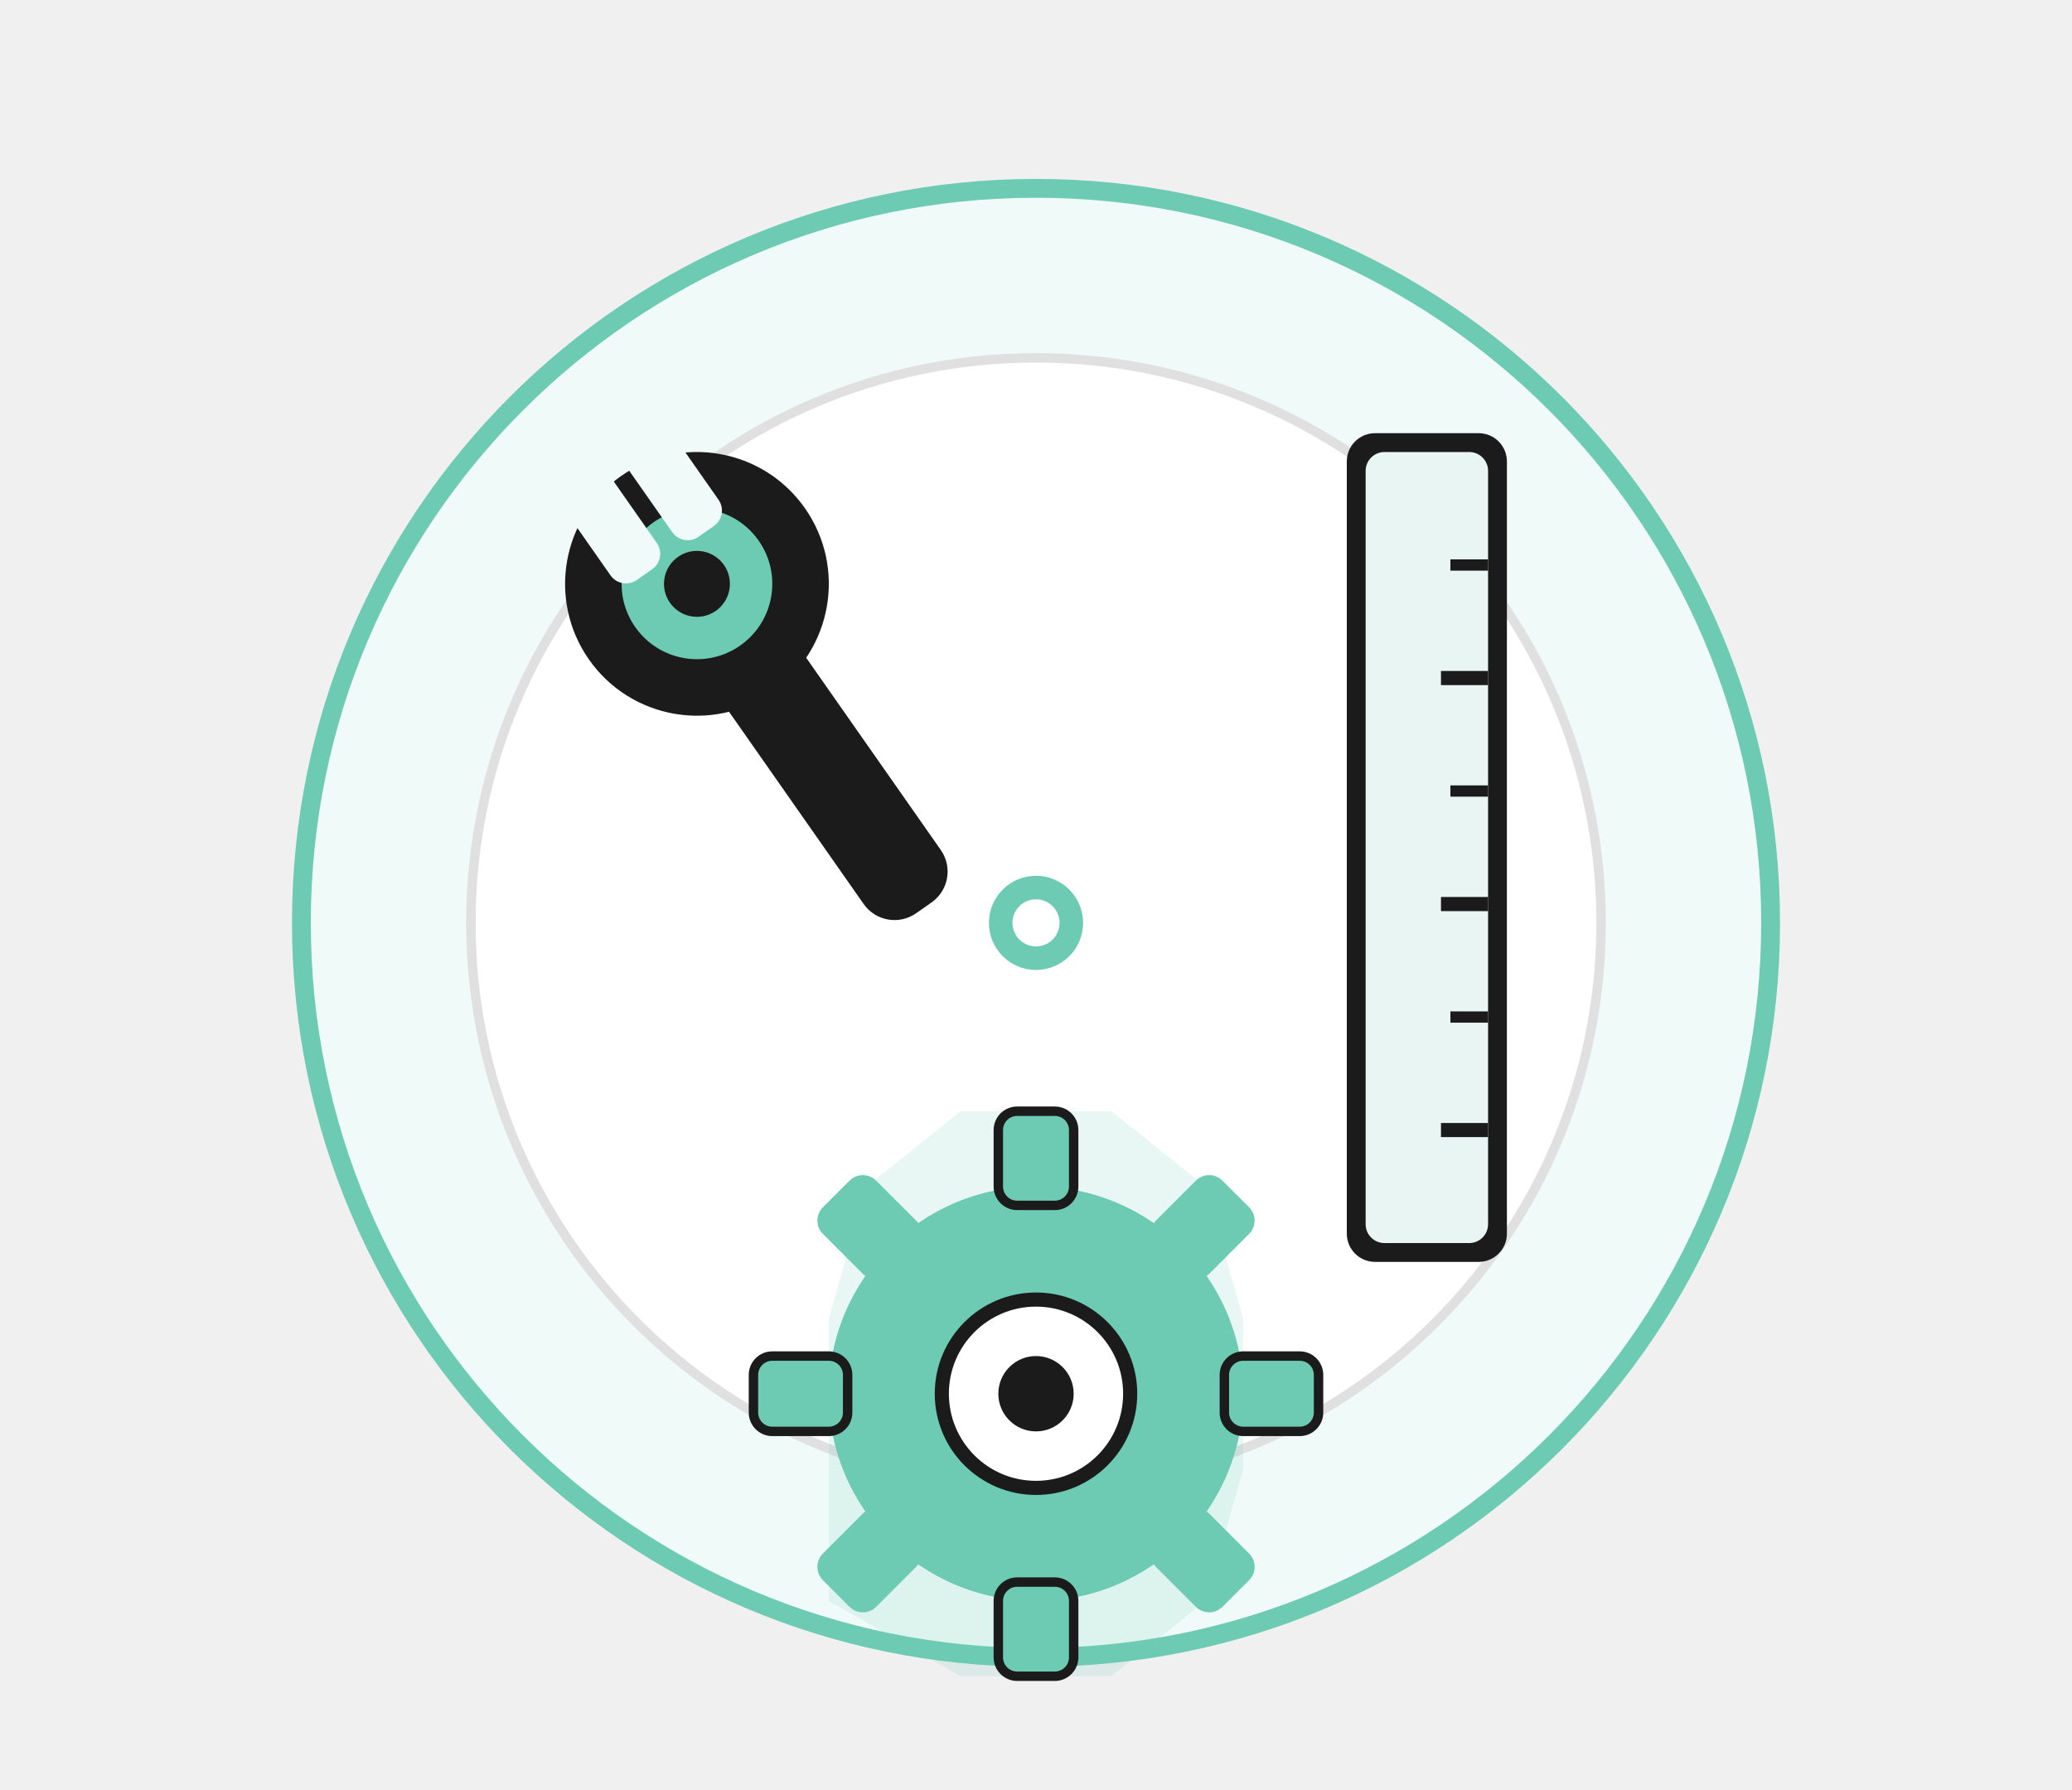
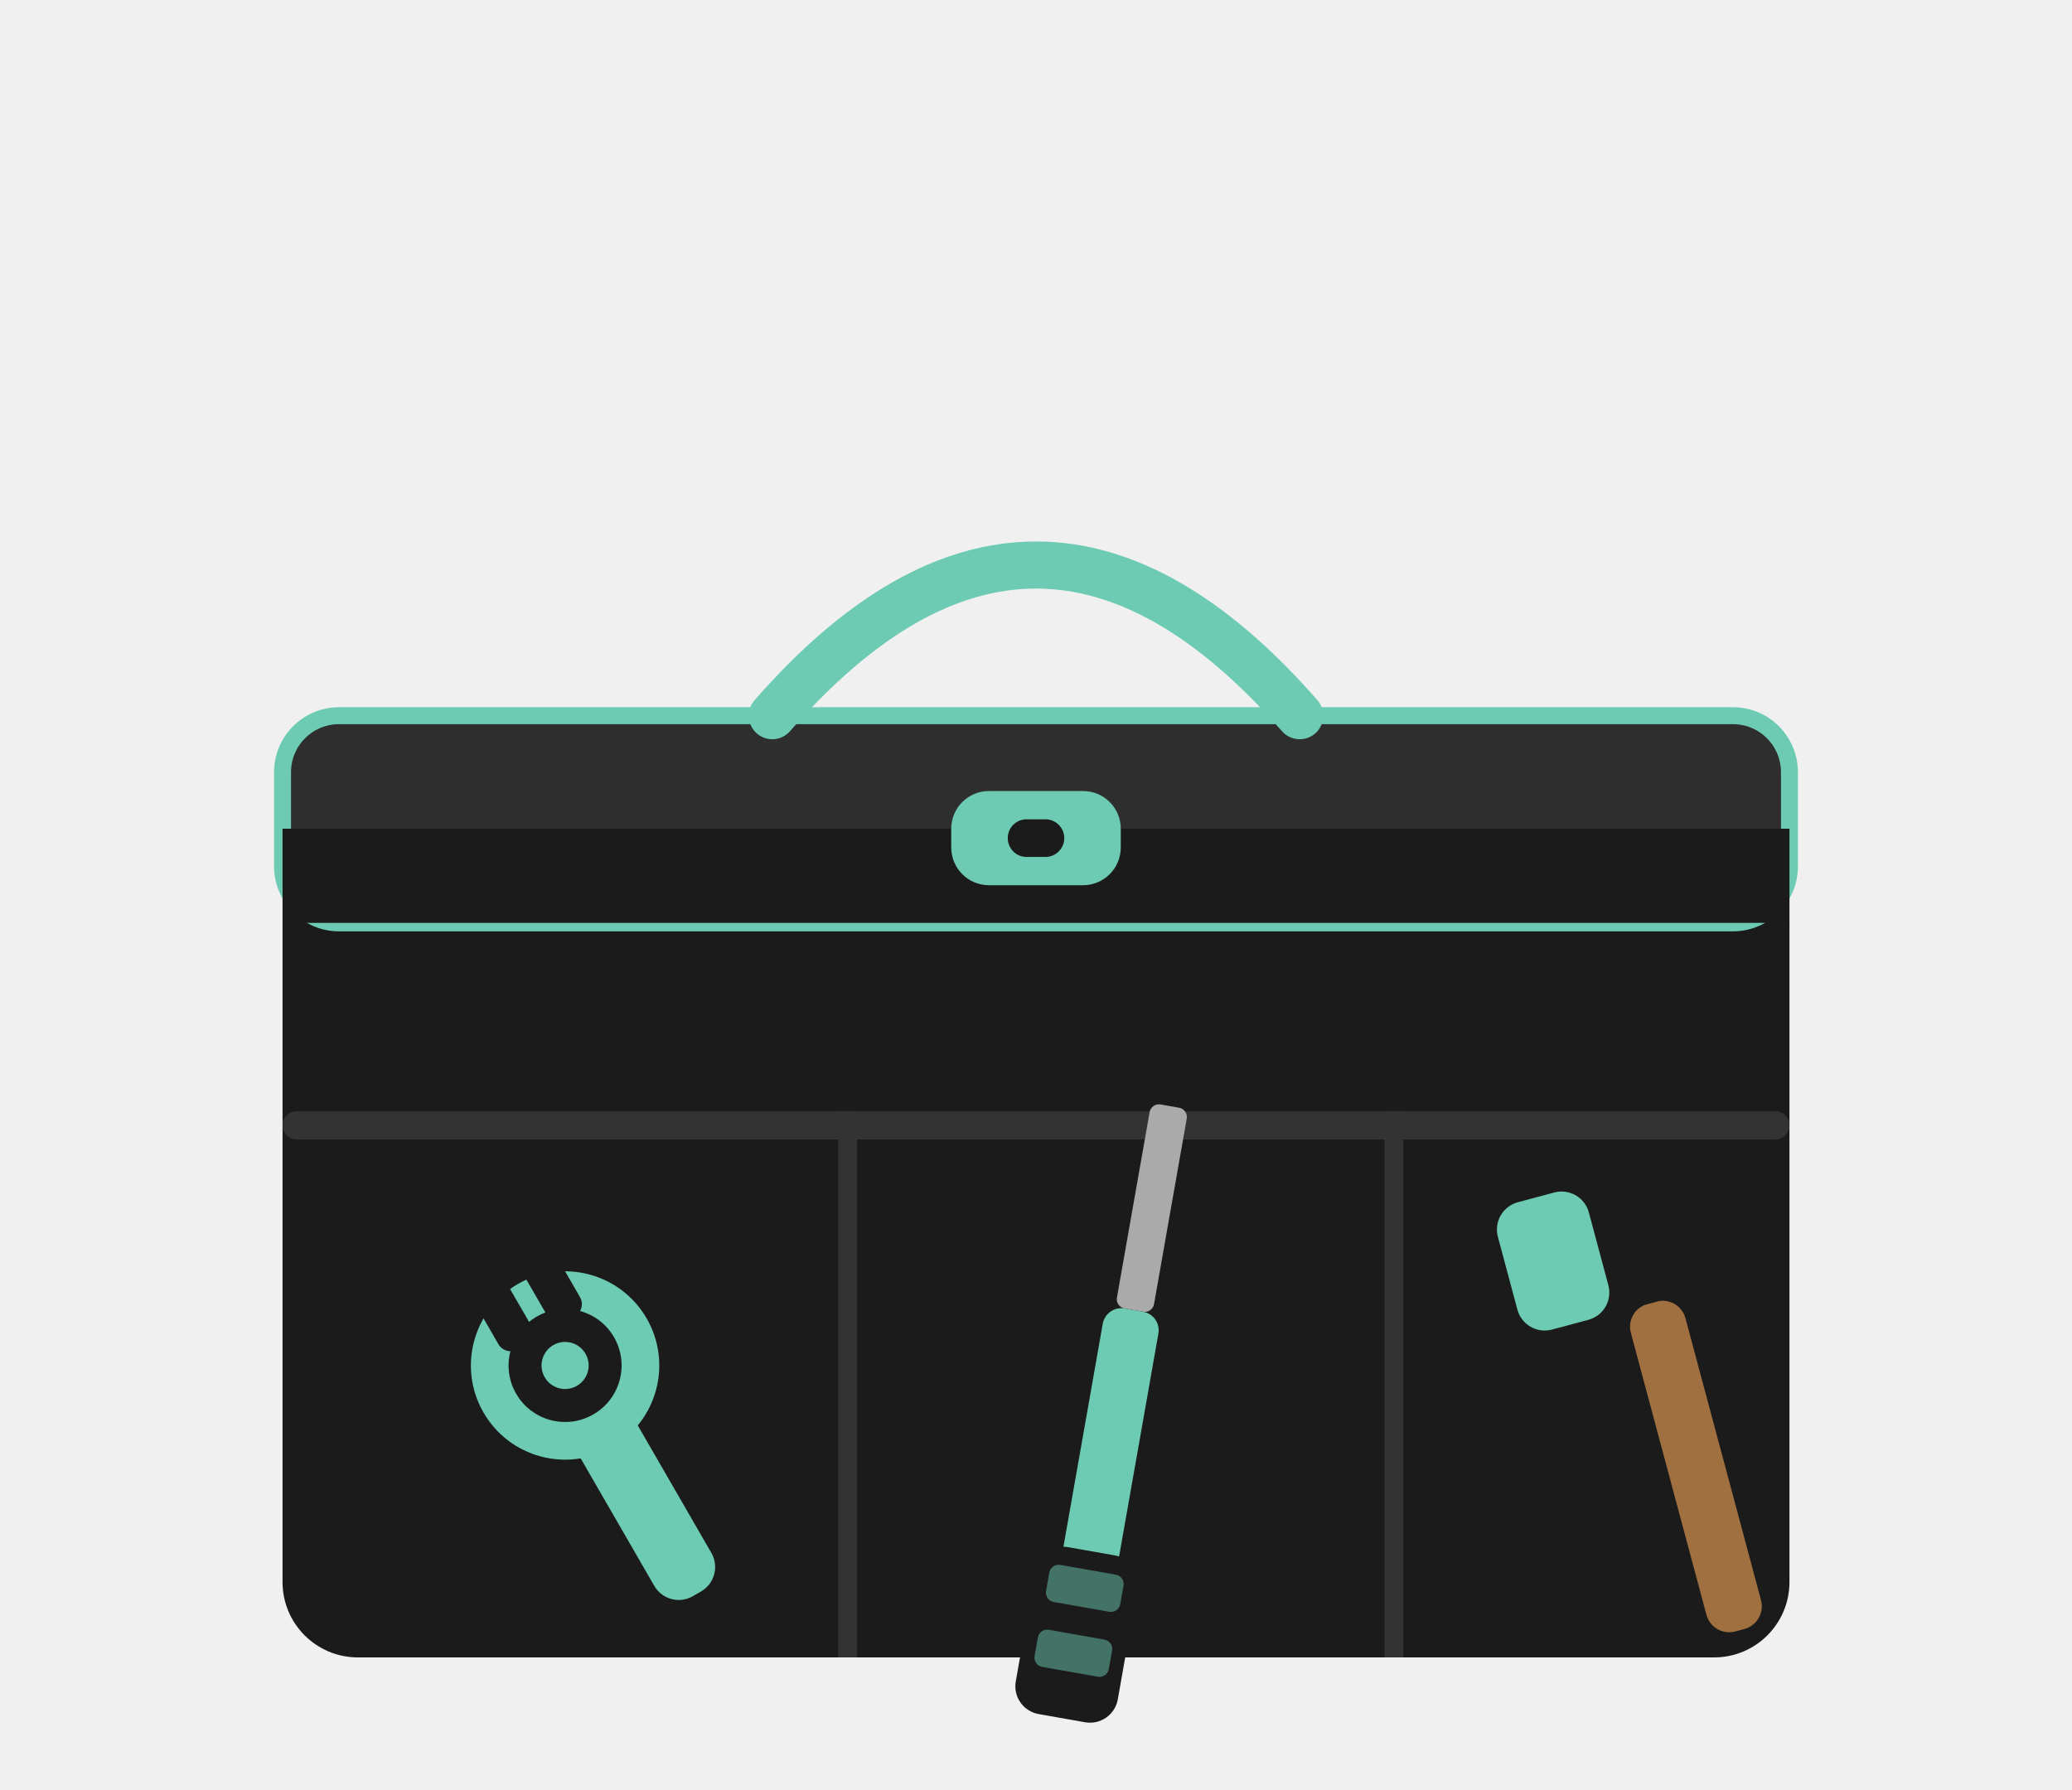
<svg xmlns="http://www.w3.org/2000/svg" viewBox="0 0 220 190">
-   <circle cx="110" cy="98" r="78" fill="#f0faf8" stroke="#6CCBB2" stroke-width="2" />
-   <circle cx="110" cy="98" r="60" fill="white" stroke="#e0e0e0" stroke-width="1" />
-   <g transform="translate(74,62) rotate(-35)">
-     <rect x="-5" y="0" width="10" height="42" rx="4" fill="#1B1B1B" />
-     <circle cx="0" cy="0" r="14" fill="#1B1B1B" />
-     <circle cx="0" cy="0" r="8" fill="#6CCBB2" />
-     <circle cx="0" cy="0" r="3.5" fill="#1B1B1B" />
-     <rect x="-7" y="-18" width="6" height="14" rx="2" fill="#f0faf8" />
-     <rect x="1" y="-18" width="6" height="14" rx="2" fill="#f0faf8" />
+   <rect x="30" y="90" width="160" height="86" rx="8" fill="#1B1B1B" />
+   <rect x="30" y="76" width="160" height="22" rx="6" fill="#2e2e2e" stroke="#6CCBB2" stroke-width="1.8" />
+   <rect x="30" y="88" width="160" height="10" rx="0" fill="#1B1B1B" />
+   <path d="M82,76 Q110,44 138,76" fill="none" stroke="#6CCBB2" stroke-width="5" stroke-linecap="round" />
+   <rect x="101" y="84" width="18" height="10" rx="4" fill="#6CCBB2" />
+   <rect x="107" y="87" width="6" height="4" rx="2" fill="#1B1B1B" />
+   <rect x="30" y="118" width="160" height="3" rx="1.5" fill="#333" />
+   <line x1="90" y1="118" x2="90" y2="176" stroke="#333" stroke-width="2" />
+   <line x1="148" y1="118" x2="148" y2="176" stroke="#333" stroke-width="2" />
+   <g transform="translate(60,145) rotate(-30)">
+     <rect x="-3.5" y="0" width="7" height="28" rx="3" fill="#6CCBB2" />
+     <circle cx="0" cy="0" r="10" fill="#6CCBB2" />
+     <circle cx="0" cy="0" r="6" fill="#1B1B1B" />
+     <circle cx="0" cy="0" r="2.5" fill="#6CCBB2" />
+     <rect x="-5" y="-13" width="4" height="9" rx="1.5" fill="#1B1B1B" />
+     <rect x="1" y="-13" width="4" height="9" rx="1.5" fill="#1B1B1B" />
  </g>
-   <g transform="translate(152,90) rotate(90)">
-     <rect x="-44" y="-8" width="88" height="17" rx="3" fill="#1B1B1B" />
-     <rect x="-42" y="-6" width="84" height="13" rx="2" fill="#e8f5f3" />
-     <line x1="-30" y1="-6" x2="-30" y2="-2" stroke="#1B1B1B" stroke-width="1.2" />
-     <line x1="-18" y1="-6" x2="-18" y2="-1" stroke="#1B1B1B" stroke-width="1.5" />
-     <line x1="-6" y1="-6" x2="-6" y2="-2" stroke="#1B1B1B" stroke-width="1.2" />
-     <line x1="6" y1="-6" x2="6" y2="-1" stroke="#1B1B1B" stroke-width="1.5" />
-     <line x1="18" y1="-6" x2="18" y2="-2" stroke="#1B1B1B" stroke-width="1.2" />
-     <line x1="30" y1="-6" x2="30" y2="-1" stroke="#1B1B1B" stroke-width="1.5" />
+   <g transform="translate(119,147) rotate(10)">
+     <rect x="-2" y="-30" width="4" height="22" rx="1" fill="#aaa" />
+     <rect x="-3" y="-8" width="6" height="30" rx="2" fill="#6CCBB2" />
+     <rect x="-5.5" y="18" width="11" height="18" rx="3" fill="#1B1B1B" />
+     <rect x="-4" y="20" width="8" height="4" rx="1" fill="#6CCBB2" opacity="0.5" />
+     <rect x="-4" y="27" width="8" height="4" rx="1" fill="#6CCBB2" opacity="0.5" />
  </g>
-   <g transform="translate(110,148)">
-     <polygon points="       -8,-30  8,-30       18,-22  22,-8       22,8    18,22       8,30    -8,30       -22,22  -22,8       -22,-8  -18,-22     " fill="#6CCBB2" opacity="0.15" />
-     <circle cx="0" cy="0" r="22" fill="#6CCBB2" />
-     <rect x="-4" y="-30" width="8" height="10" rx="2" fill="#6CCBB2" />
-     <rect x="-4" y="20" width="8" height="10" rx="2" fill="#6CCBB2" />
-     <rect x="-30" y="-4" width="10" height="8" rx="2" fill="#6CCBB2" />
-     <rect x="20" y="-4" width="10" height="8" rx="2" fill="#6CCBB2" />
-     <g transform="rotate(45)">
-       <rect x="-4" y="-30" width="8" height="10" rx="2" fill="#6CCBB2" />
-       <rect x="-4" y="20" width="8" height="10" rx="2" fill="#6CCBB2" />
-       <rect x="-30" y="-4" width="10" height="8" rx="2" fill="#6CCBB2" />
-       <rect x="20" y="-4" width="10" height="8" rx="2" fill="#6CCBB2" />
-     </g>
-     <circle cx="0" cy="0" r="22" fill="#6CCBB2" />
-     <circle cx="0" cy="0" r="10" fill="white" stroke="#1B1B1B" stroke-width="1.5" />
-     <circle cx="0" cy="0" r="4" fill="#1B1B1B" />
-     <rect x="-4" y="-30" width="8" height="10" rx="2" fill="none" stroke="#1B1B1B" stroke-width="1" />
-     <rect x="-4" y="20" width="8" height="10" rx="2" fill="none" stroke="#1B1B1B" stroke-width="1" />
-     <rect x="-30" y="-4" width="10" height="8" rx="2" fill="none" stroke="#1B1B1B" stroke-width="1" />
-     <rect x="20" y="-4" width="10" height="8" rx="2" fill="none" stroke="#1B1B1B" stroke-width="1" />
+   <g transform="translate(178,148) rotate(-15)">
+     <rect x="-3" y="-10" width="6" height="36" rx="2.5" fill="#a07040" />
+     <rect x="-14" y="-24" width="28" height="14" rx="3" fill="#1B1B1B" />
+     <rect x="-14" y="-24" width="10" height="14" rx="3" fill="#6CCBB2" />
  </g>
-   <circle cx="110" cy="98" r="5" fill="#6CCBB2" />
-   <circle cx="110" cy="98" r="2.5" fill="white" />
</svg>
